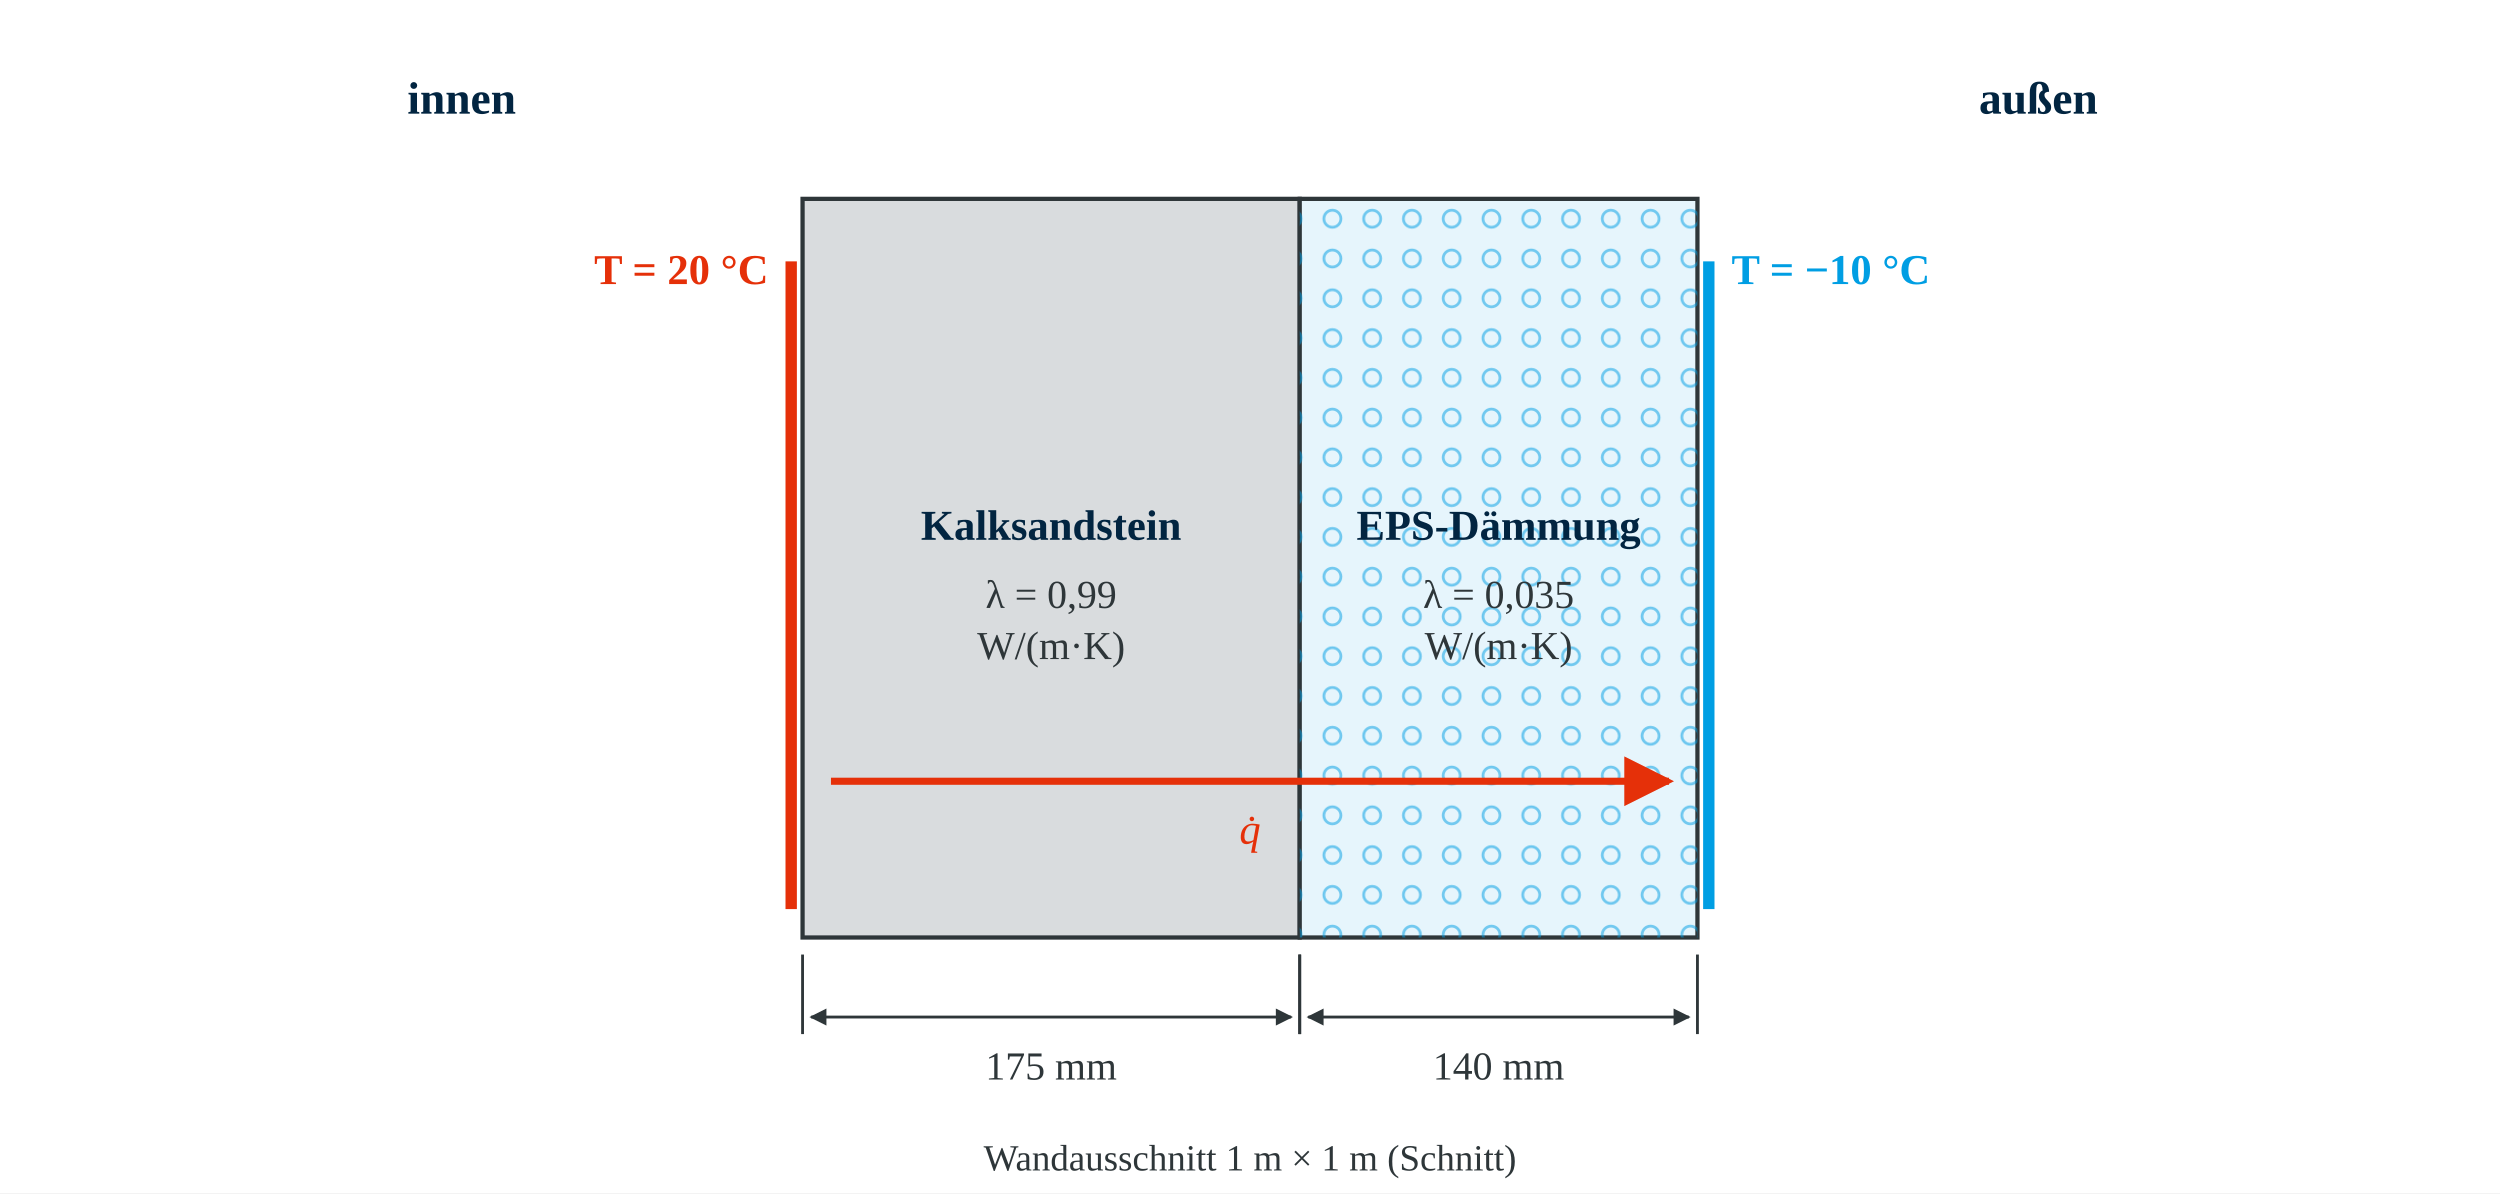
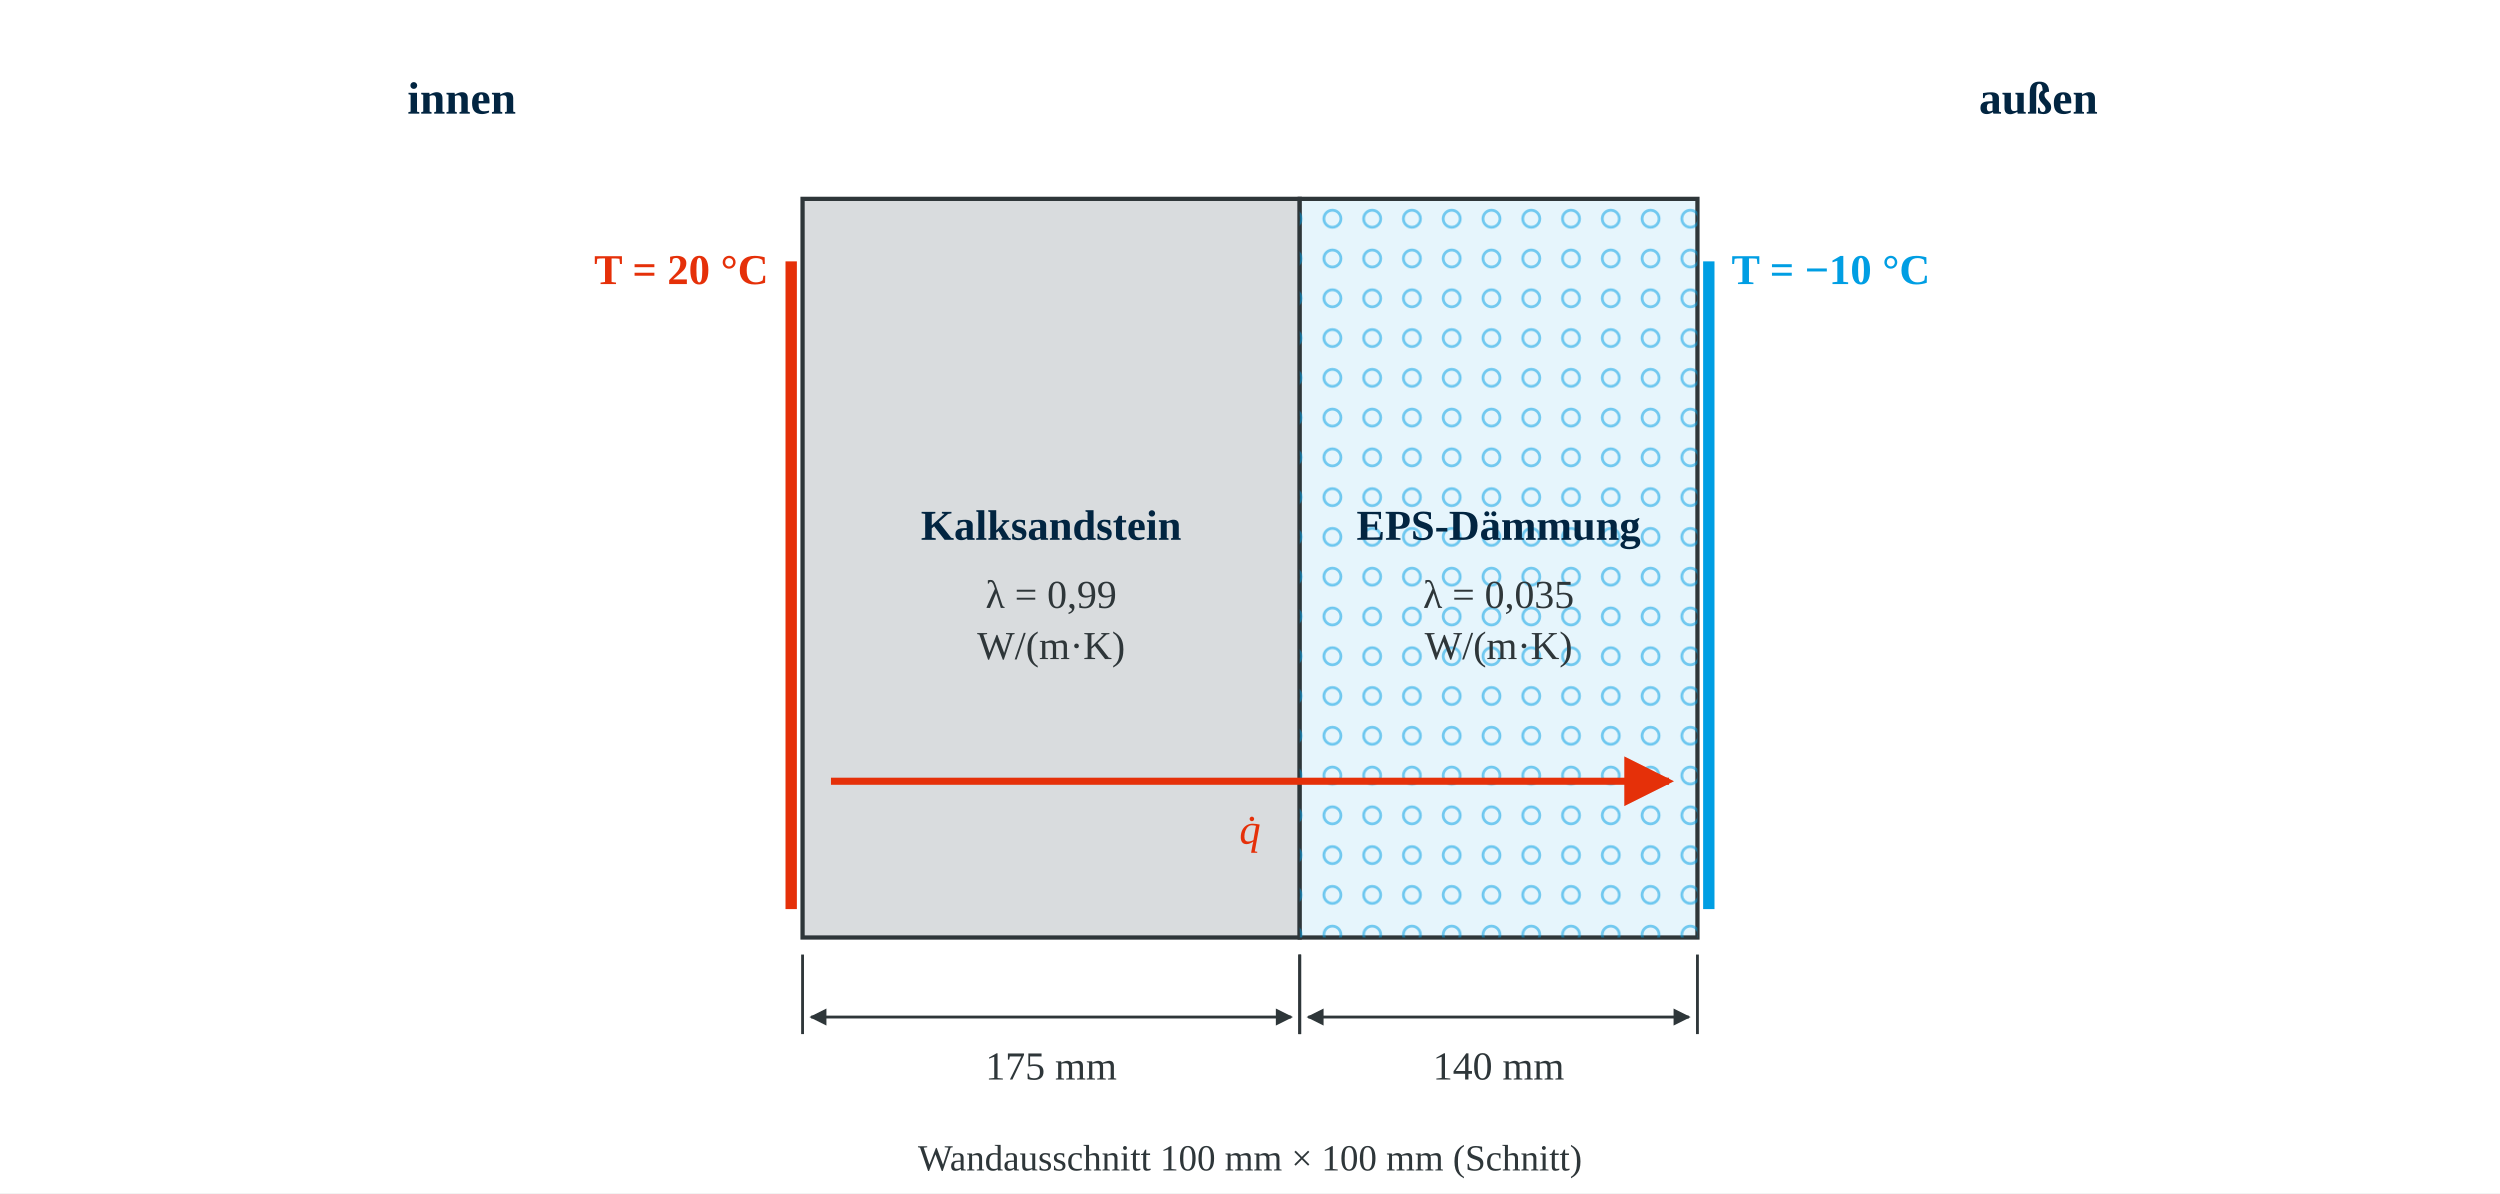
<svg xmlns="http://www.w3.org/2000/svg" viewBox="0 0 880 420" width="880" height="420" font-family="Source Sans Pro, Source Sans 3, Arial, sans-serif">
  <rect width="880" height="420" fill="white" />
  <defs>
    <marker id="pf" viewBox="0 0 10 10" refX="9" refY="5" markerWidth="7" markerHeight="7" orient="auto-start-reverse">
      <path d="M0,0 L10,5 L0,10 z" fill="#E53009" />
    </marker>
    <marker id="pm" viewBox="0 0 10 10" refX="9" refY="5" markerWidth="6" markerHeight="6" orient="auto-start-reverse">
      <path d="M0,0 L10,5 L0,10 z" fill="#2E3639" />
    </marker>
    <pattern id="eps" width="14" height="14" patternUnits="userSpaceOnUse">
      <circle cx="7" cy="7" r="3" fill="none" stroke="#009EE3" stroke-width="1" opacity="0.5" />
    </pattern>
  </defs>
  <rect x="282.5" y="70" width="175" height="260" fill="#d9dcde" stroke="#2E3639" stroke-width="1.5" />
  <text x="370.0" y="190.0" text-anchor="middle" font-size="15" font-weight="600" fill="#022541">Kalksandstein</text>
  <text x="370.0" y="214.0" text-anchor="middle" font-size="14" fill="#2E3639">λ = 0,99</text>
  <text x="370.0" y="232.0" text-anchor="middle" font-size="14" fill="#2E3639">W/(m·K)</text>
  <line x1="282.5" y1="336" x2="282.5" y2="364" stroke="#2E3639" />
  <line x1="457.5" y1="336" x2="457.5" y2="364" stroke="#2E3639" />
  <line x1="285.5" y1="358" x2="454.5" y2="358" stroke="#2E3639" marker-start="url(#pm)" marker-end="url(#pm)" />
  <text x="370.0" y="380" text-anchor="middle" font-size="14" fill="#2E3639">175 mm</text>
  <rect x="457.5" y="70" width="140" height="260" fill="#e6f5fc" stroke="#2E3639" stroke-width="1.5" />
  <rect x="457.5" y="70" width="140" height="260" fill="url(#eps)" />
  <text x="527.5" y="190.0" text-anchor="middle" font-size="15" font-weight="600" fill="#022541">EPS-Dämmung</text>
  <text x="527.5" y="214.0" text-anchor="middle" font-size="14" fill="#2E3639">λ = 0,035</text>
  <text x="527.5" y="232.0" text-anchor="middle" font-size="14" fill="#2E3639">W/(m·K)</text>
  <line x1="457.5" y1="336" x2="457.5" y2="364" stroke="#2E3639" />
  <line x1="597.5" y1="336" x2="597.5" y2="364" stroke="#2E3639" />
  <line x1="460.5" y1="358" x2="594.5" y2="358" stroke="#2E3639" marker-start="url(#pm)" marker-end="url(#pm)" />
  <text x="527.5" y="380" text-anchor="middle" font-size="14" fill="#2E3639">140 mm</text>
  <text x="162.5" y="40" text-anchor="middle" font-size="16" font-weight="700" fill="#022541">innen</text>
  <text x="717.5" y="40" text-anchor="middle" font-size="16" font-weight="700" fill="#022541">außen</text>
  <text x="270.5" y="100" text-anchor="end" font-size="15" fill="#E53009" font-weight="600">T = 20 °C</text>
  <text x="609.5" y="100" font-size="15" fill="#009EE3" font-weight="600">T = −10 °C</text>
  <line x1="278.5" y1="92" x2="278.5" y2="320" stroke="#E53009" stroke-width="4" />
  <line x1="601.5" y1="92" x2="601.5" y2="320" stroke="#009EE3" stroke-width="4" />
  <line x1="292.5" y1="275.0" x2="587.5" y2="275.0" stroke="#E53009" stroke-width="2.5" marker-end="url(#pf)" />
  <text x="440.0" y="297.0" text-anchor="middle" font-size="15" font-style="italic" fill="#E53009">q̇</text>
-   <text x="440.0" y="412" text-anchor="middle" font-size="13" fill="#2E3639">Wandausschnitt 1 m × 1 m (Schnitt)</text>
+   <text x="440.0" y="412" text-anchor="middle" font-size="13" fill="#2E3639">Wandausschnitt 100 mm × 100 mm (Schnitt)</text>
</svg>
